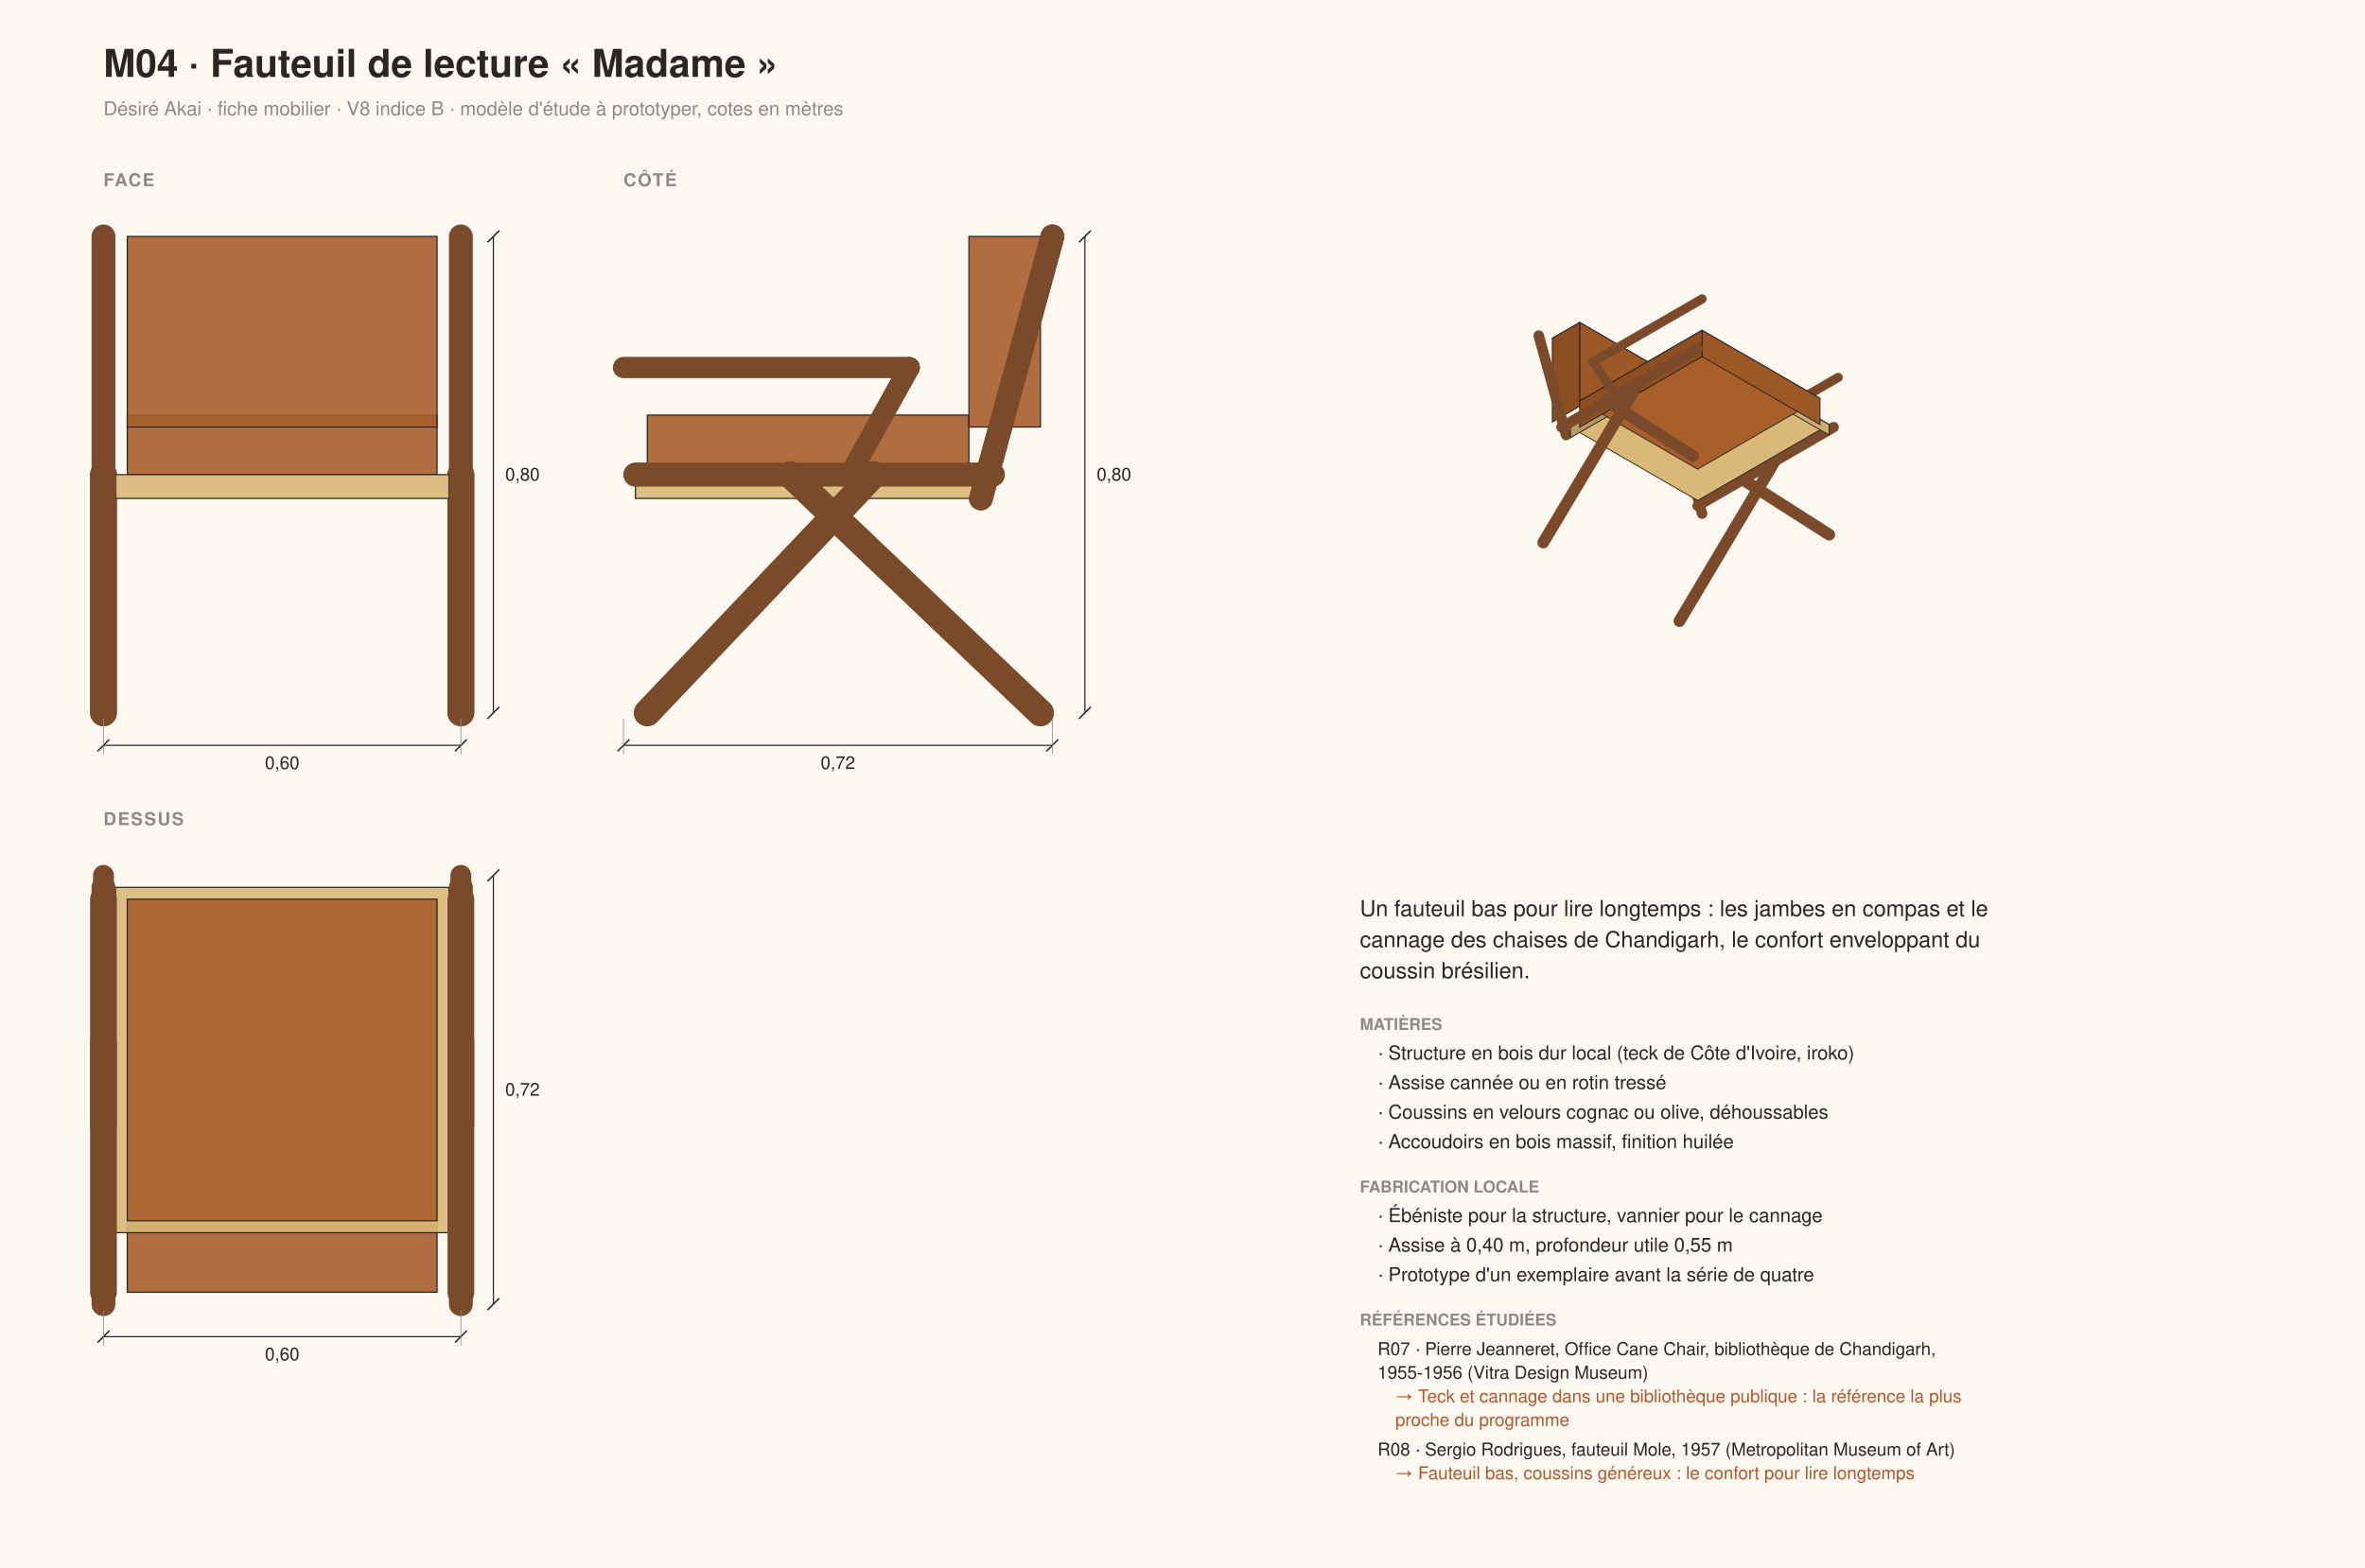
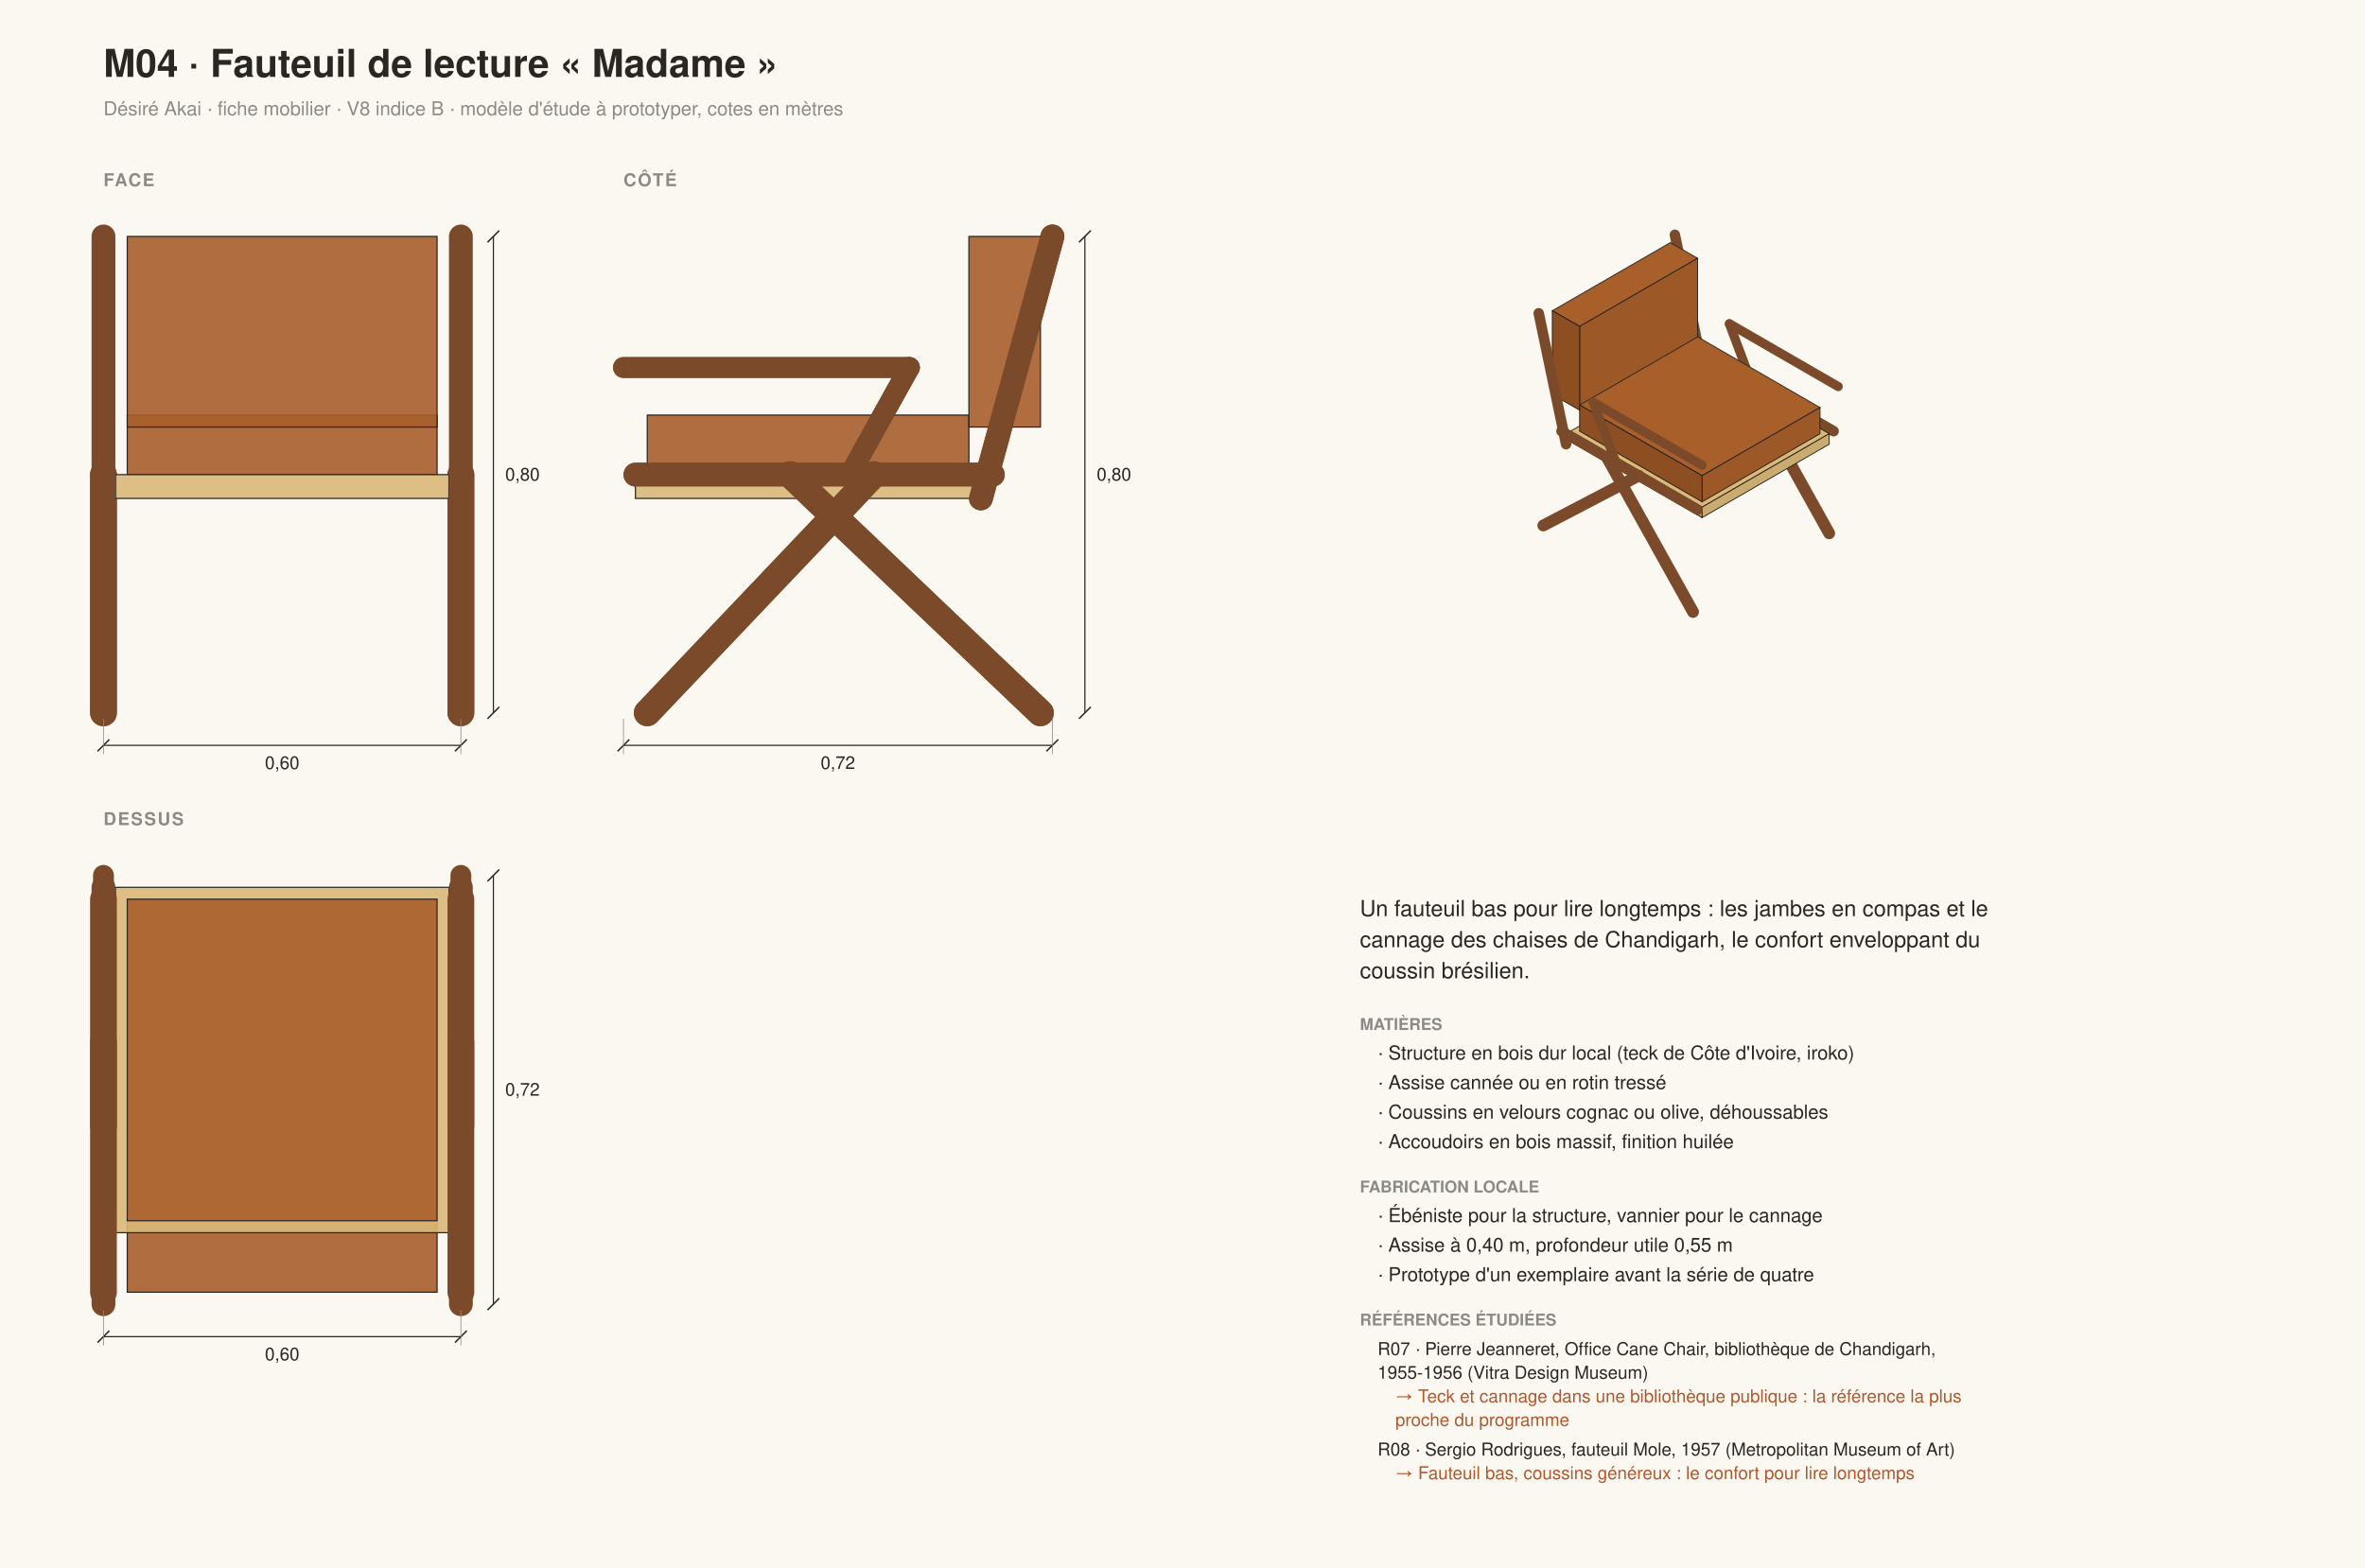
<svg xmlns="http://www.w3.org/2000/svg" viewBox="0 0 1600 1061" width="1600" height="1061">
  <rect width="1600" height="1061" fill="#fbf8f2" />
  <line x1="70.0" y1="248.7" x2="70.0" y2="248.7" stroke="#7a4a2a" stroke-width="14.1" stroke-linecap="round" />
  <line x1="311.8" y1="248.7" x2="311.8" y2="248.7" stroke="#7a4a2a" stroke-width="14.1" stroke-linecap="round" />
  <line x1="70.0" y1="321.2" x2="70.0" y2="321.2" stroke="#7a4a2a" stroke-width="16.1" stroke-linecap="round" />
  <line x1="311.8" y1="321.2" x2="311.8" y2="321.2" stroke="#7a4a2a" stroke-width="16.1" stroke-linecap="round" />
  <line x1="70.0" y1="482.4" x2="70.0" y2="321.2" stroke="#7a4a2a" stroke-width="18.1" stroke-linecap="round" />
  <line x1="311.8" y1="482.4" x2="311.8" y2="321.2" stroke="#7a4a2a" stroke-width="18.1" stroke-linecap="round" />
  <line x1="70.0" y1="482.4" x2="70.0" y2="321.2" stroke="#7a4a2a" stroke-width="18.1" stroke-linecap="round" />
  <line x1="311.8" y1="482.4" x2="311.8" y2="321.2" stroke="#7a4a2a" stroke-width="18.1" stroke-linecap="round" />
  <line x1="70.0" y1="248.7" x2="70.0" y2="321.2" stroke="#7a4a2a" stroke-width="14.1" stroke-linecap="round" />
  <line x1="311.8" y1="248.7" x2="311.8" y2="321.2" stroke="#7a4a2a" stroke-width="14.1" stroke-linecap="round" />
  <rect x="86.1" y="280.9" width="209.6" height="40.3" fill="#a85f2c" fill-opacity="0.9" stroke="#2a2622" stroke-width="0.8" />
  <rect x="86.1" y="160.0" width="209.6" height="129.0" fill="#a85f2c" fill-opacity="0.9" stroke="#2a2622" stroke-width="0.8" />
  <rect x="78.1" y="321.2" width="225.7" height="16.1" fill="#d9b878" fill-opacity="0.9" stroke="#2a2622" stroke-width="0.8" />
  <line x1="70.0" y1="337.3" x2="70.0" y2="160.0" stroke="#7a4a2a" stroke-width="16.1" stroke-linecap="round" />
  <line x1="311.8" y1="337.3" x2="311.8" y2="160.0" stroke="#7a4a2a" stroke-width="16.1" stroke-linecap="round" />
  <text x="70" y="126.0" font-family="Archivo, Helvetica, Arial, sans-serif" font-size="12" font-weight="700" fill="#8b8a86" letter-spacing="1">FACE</text>
  <line x1="70.0" y1="504.4" x2="311.8" y2="504.4" stroke="#2a2622" stroke-width="0.8" />
  <line x1="66.0" y1="508.4" x2="74.0" y2="500.4" stroke="#2a2622" />
  <line x1="70.0" y1="486.4" x2="70.0" y2="510.4" stroke="#8b8a86" stroke-width="0.5" />
  <line x1="307.8" y1="508.4" x2="315.8" y2="500.4" stroke="#2a2622" />
  <line x1="311.8" y1="486.4" x2="311.8" y2="510.4" stroke="#8b8a86" stroke-width="0.5" />
  <text x="190.9" y="520.4" font-family="Archivo, Helvetica, Arial, sans-serif" font-size="12" text-anchor="middle" fill="#2a2622">0,60</text>
  <line x1="333.8" y1="160.0" x2="333.8" y2="482.4" stroke="#2a2622" stroke-width="0.8" />
  <line x1="329.8" y1="164.0" x2="337.8" y2="156.0" stroke="#2a2622" />
  <line x1="329.8" y1="486.4" x2="337.8" y2="478.4" stroke="#2a2622" />
  <text x="341.8" y="325.2" font-family="Archivo, Helvetica, Arial, sans-serif" font-size="12" fill="#2a2622">0,80</text>
  <line x1="437.9" y1="482.4" x2="591.1" y2="321.2" stroke="#7a4a2a" stroke-width="18.1" stroke-linecap="round" />
  <line x1="703.9" y1="482.4" x2="534.6" y2="321.2" stroke="#7a4a2a" stroke-width="18.1" stroke-linecap="round" />
  <line x1="429.9" y1="321.2" x2="671.7" y2="321.2" stroke="#7a4a2a" stroke-width="16.1" stroke-linecap="round" />
  <line x1="421.8" y1="248.7" x2="615.2" y2="248.7" stroke="#7a4a2a" stroke-width="14.1" stroke-linecap="round" />
  <line x1="615.2" y1="248.7" x2="574.9" y2="321.2" stroke="#7a4a2a" stroke-width="14.1" stroke-linecap="round" />
  <line x1="663.6" y1="337.3" x2="712.0" y2="160.0" stroke="#7a4a2a" stroke-width="16.1" stroke-linecap="round" />
  <rect x="429.9" y="321.2" width="233.7" height="16.1" fill="#d9b878" fill-opacity="0.9" stroke="#2a2622" stroke-width="0.8" />
  <rect x="437.9" y="280.9" width="217.6" height="40.3" fill="#a85f2c" fill-opacity="0.9" stroke="#2a2622" stroke-width="0.8" />
  <rect x="655.5" y="160.0" width="48.4" height="129.0" fill="#a85f2c" fill-opacity="0.9" stroke="#2a2622" stroke-width="0.8" />
  <line x1="437.9" y1="482.4" x2="591.1" y2="321.2" stroke="#7a4a2a" stroke-width="18.1" stroke-linecap="round" />
  <line x1="703.9" y1="482.4" x2="534.6" y2="321.2" stroke="#7a4a2a" stroke-width="18.1" stroke-linecap="round" />
  <line x1="429.9" y1="321.2" x2="671.7" y2="321.2" stroke="#7a4a2a" stroke-width="16.1" stroke-linecap="round" />
  <line x1="421.8" y1="248.7" x2="615.2" y2="248.7" stroke="#7a4a2a" stroke-width="14.1" stroke-linecap="round" />
  <line x1="615.2" y1="248.7" x2="574.9" y2="321.2" stroke="#7a4a2a" stroke-width="14.1" stroke-linecap="round" />
  <line x1="663.6" y1="337.3" x2="712.0" y2="160.0" stroke="#7a4a2a" stroke-width="16.1" stroke-linecap="round" />
  <text x="421.8" y="126.0" font-family="Archivo, Helvetica, Arial, sans-serif" font-size="12" font-weight="700" fill="#8b8a86" letter-spacing="1">CÔTÉ</text>
  <line x1="421.8" y1="504.4" x2="711.96" y2="504.4" stroke="#2a2622" stroke-width="0.8" />
  <line x1="417.8" y1="508.4" x2="425.8" y2="500.4" stroke="#2a2622" />
  <line x1="421.8" y1="486.4" x2="421.8" y2="510.4" stroke="#8b8a86" stroke-width="0.5" />
  <line x1="707.96" y1="508.4" x2="715.96" y2="500.4" stroke="#2a2622" />
  <line x1="711.96" y1="486.4" x2="711.96" y2="510.4" stroke="#8b8a86" stroke-width="0.5" />
  <text x="566.88" y="520.4" font-family="Archivo, Helvetica, Arial, sans-serif" font-size="12" text-anchor="middle" fill="#2a2622">0,72</text>
  <line x1="733.96" y1="160.0" x2="733.96" y2="482.4" stroke="#2a2622" stroke-width="0.8" />
  <line x1="729.96" y1="164.0" x2="737.96" y2="156.0" stroke="#2a2622" />
  <line x1="729.96" y1="486.4" x2="737.96" y2="478.4" stroke="#2a2622" />
  <text x="741.96" y="325.2" font-family="Archivo, Helvetica, Arial, sans-serif" font-size="12" fill="#2a2622">0,80</text>
  <rect x="86.1" y="826.1" width="209.6" height="48.4" fill="#a85f2c" fill-opacity="0.9" stroke="#2a2622" stroke-width="0.8" />
  <rect x="78.1" y="600.5" width="225.7" height="233.7" fill="#d9b878" fill-opacity="0.9" stroke="#2a2622" stroke-width="0.8" />
  <rect x="86.1" y="608.5" width="209.6" height="217.6" fill="#a85f2c" fill-opacity="0.9" stroke="#2a2622" stroke-width="0.8" />
  <line x1="70.0" y1="592.4" x2="70.0" y2="785.8" stroke="#7a4a2a" stroke-width="14.1" stroke-linecap="round" />
  <line x1="311.8" y1="592.4" x2="311.8" y2="785.8" stroke="#7a4a2a" stroke-width="14.1" stroke-linecap="round" />
  <line x1="70.0" y1="600.5" x2="70.0" y2="842.3" stroke="#7a4a2a" stroke-width="16.1" stroke-linecap="round" />
  <line x1="70.0" y1="785.8" x2="70.0" y2="745.5" stroke="#7a4a2a" stroke-width="14.1" stroke-linecap="round" />
  <line x1="311.8" y1="600.5" x2="311.8" y2="842.3" stroke="#7a4a2a" stroke-width="16.1" stroke-linecap="round" />
  <line x1="311.8" y1="785.8" x2="311.8" y2="745.5" stroke="#7a4a2a" stroke-width="14.1" stroke-linecap="round" />
  <line x1="70.0" y1="834.2" x2="70.0" y2="882.6" stroke="#7a4a2a" stroke-width="16.1" stroke-linecap="round" />
  <line x1="311.8" y1="834.2" x2="311.8" y2="882.6" stroke="#7a4a2a" stroke-width="16.1" stroke-linecap="round" />
  <line x1="70.0" y1="608.5" x2="70.0" y2="761.7" stroke="#7a4a2a" stroke-width="18.1" stroke-linecap="round" />
  <line x1="70.0" y1="874.5" x2="70.0" y2="705.2" stroke="#7a4a2a" stroke-width="18.1" stroke-linecap="round" />
  <line x1="311.8" y1="608.5" x2="311.8" y2="761.7" stroke="#7a4a2a" stroke-width="18.1" stroke-linecap="round" />
  <line x1="311.8" y1="874.5" x2="311.8" y2="705.2" stroke="#7a4a2a" stroke-width="18.1" stroke-linecap="round" />
  <text x="70" y="558.4" font-family="Archivo, Helvetica, Arial, sans-serif" font-size="12" font-weight="700" fill="#8b8a86" letter-spacing="1">DESSUS</text>
  <line x1="70.0" y1="904.56" x2="311.8" y2="904.56" stroke="#2a2622" stroke-width="0.8" />
  <line x1="66.0" y1="908.56" x2="74.0" y2="900.56" stroke="#2a2622" />
  <line x1="70.0" y1="886.56" x2="70.0" y2="910.56" stroke="#8b8a86" stroke-width="0.5" />
  <line x1="307.8" y1="908.56" x2="315.8" y2="900.56" stroke="#2a2622" />
  <line x1="311.8" y1="886.56" x2="311.8" y2="910.56" stroke="#8b8a86" stroke-width="0.5" />
  <text x="190.9" y="920.56" font-family="Archivo, Helvetica, Arial, sans-serif" font-size="12" text-anchor="middle" fill="#2a2622">0,60</text>
  <line x1="333.8" y1="592.4" x2="333.8" y2="882.56" stroke="#2a2622" stroke-width="0.8" />
  <line x1="329.8" y1="596.4" x2="337.8" y2="588.4" stroke="#2a2622" />
  <line x1="329.8" y1="886.56" x2="337.8" y2="878.56" stroke="#2a2622" />
  <text x="341.8" y="741.48" font-family="Archivo, Helvetica, Arial, sans-serif" font-size="12" fill="#2a2622">0,72</text>
-   <line x1="1151.5" y1="347.6" x2="1133.1" y2="280.3" stroke="#7a4a2a" stroke-width="7.1" stroke-linecap="round" />
-   <line x1="1136.2" y1="420.3" x2="1200.6" y2="312.2" stroke="#7a4a2a" stroke-width="8.0" stroke-linecap="round" />
-   <line x1="1170.0" y1="298.0" x2="1185.3" y2="321.0" stroke="#7a4a2a" stroke-width="6.2" stroke-linecap="round" />
-   <line x1="1240.5" y1="289.1" x2="1148.5" y2="342.3" stroke="#7a4a2a" stroke-width="7.1" stroke-linecap="round" />
-   <line x1="1243.6" y1="255.4" x2="1170.0" y2="298.0" stroke="#7a4a2a" stroke-width="6.2" stroke-linecap="round" />
-   <line x1="1237.5" y1="361.8" x2="1179.2" y2="324.6" stroke="#7a4a2a" stroke-width="8.0" stroke-linecap="round" />
-   <polygon points="1068.7,218.2 1148.5,264.3 1130.0,274.9 1050.2,228.9" fill="#a85f2c" fill-opacity="1" stroke="#2a2622" stroke-width="0.6" style="filter:brightness(1.0)" />
-   <polygon points="1068.7,274.9 1148.5,321.0 1148.5,264.3 1068.7,218.2" fill="#a85f2c" fill-opacity="1" stroke="#2a2622" stroke-width="0.6" style="filter:brightness(0.85)" />
-   <polygon points="1068.7,274.9 1050.2,285.6 1050.2,228.9 1068.7,218.2" fill="#a85f2c" fill-opacity="1" stroke="#2a2622" stroke-width="0.6" style="filter:brightness(0.68)" />
-   <line x1="1059.5" y1="294.4" x2="1041.0" y2="227.1" stroke="#7a4a2a" stroke-width="7.1" stroke-linecap="round" />
-   <polygon points="1151.5,237.7 1237.5,287.3 1148.5,338.7 1062.5,289.1" fill="#d9b878" fill-opacity="1" stroke="#2a2622" stroke-width="0.6" style="filter:brightness(1.0)" />
-   <polygon points="1151.5,244.8 1237.5,294.4 1237.5,287.3 1151.5,237.7" fill="#d9b878" fill-opacity="1" stroke="#2a2622" stroke-width="0.6" style="filter:brightness(0.85)" />
-   <polygon points="1151.5,244.8 1062.5,296.2 1062.5,289.1 1151.5,237.7" fill="#d9b878" fill-opacity="1" stroke="#2a2622" stroke-width="0.6" style="filter:brightness(0.68)" />
-   <polygon points="1151.5,223.5 1231.3,269.6 1148.5,317.5 1068.7,271.4" fill="#a85f2c" fill-opacity="1" stroke="#2a2622" stroke-width="0.6" style="filter:brightness(1.0)" />
-   <polygon points="1151.5,241.3 1231.3,287.3 1231.3,269.6 1151.5,223.5" fill="#a85f2c" fill-opacity="1" stroke="#2a2622" stroke-width="0.6" style="filter:brightness(0.85)" />
-   <polygon points="1151.5,241.3 1068.7,289.1 1068.7,271.4 1151.5,223.5" fill="#a85f2c" fill-opacity="1" stroke="#2a2622" stroke-width="0.6" style="filter:brightness(0.68)" />
-   <line x1="1044.1" y1="367.1" x2="1108.6" y2="259.0" stroke="#7a4a2a" stroke-width="8.0" stroke-linecap="round" />
-   <line x1="1077.9" y1="244.8" x2="1093.2" y2="267.8" stroke="#7a4a2a" stroke-width="6.2" stroke-linecap="round" />
-   <line x1="1148.5" y1="235.9" x2="1056.4" y2="289.1" stroke="#7a4a2a" stroke-width="7.1" stroke-linecap="round" />
-   <line x1="1151.5" y1="202.3" x2="1077.9" y2="244.8" stroke="#7a4a2a" stroke-width="6.2" stroke-linecap="round" />
-   <line x1="1145.4" y1="308.6" x2="1087.1" y2="271.4" stroke="#7a4a2a" stroke-width="8.0" stroke-linecap="round" />
+   <line x1="1151.5" y1="247.5" x2="1133.1" y2="158.9" stroke="#7a4a2a" stroke-width="7.1" stroke-linecap="round" />
+   <line x1="1136.2" y1="302.4" x2="1200.6" y2="268.7" stroke="#7a4a2a" stroke-width="8.0" stroke-linecap="round" />
+   <line x1="1170.0" y1="219.1" x2="1185.3" y2="259.9" stroke="#7a4a2a" stroke-width="6.2" stroke-linecap="round" />
+   <line x1="1240.5" y1="291.8" x2="1148.5" y2="238.6" stroke="#7a4a2a" stroke-width="7.1" stroke-linecap="round" />
+   <line x1="1243.6" y1="261.6" x2="1170.0" y2="219.1" stroke="#7a4a2a" stroke-width="6.2" stroke-linecap="round" />
+   <line x1="1237.5" y1="360.9" x2="1179.2" y2="256.3" stroke="#7a4a2a" stroke-width="8.0" stroke-linecap="round" />
+   <polygon points="1068.7,220.9 1148.5,174.8 1130.0,164.2 1050.2,210.3" fill="#a85f2c" fill-opacity="1" stroke="#2a2622" stroke-width="0.6" style="filter:brightness(1.0)" />
+   <polygon points="1068.7,277.6 1148.5,231.5 1148.5,174.8 1068.7,220.9" fill="#a85f2c" fill-opacity="1" stroke="#2a2622" stroke-width="0.6" style="filter:brightness(0.85)" />
+   <polygon points="1068.7,277.6 1050.2,267.0 1050.2,210.3 1068.7,220.9" fill="#a85f2c" fill-opacity="1" stroke="#2a2622" stroke-width="0.6" style="filter:brightness(0.68)" />
+   <line x1="1059.5" y1="300.6" x2="1041.0" y2="212.0" stroke="#7a4a2a" stroke-width="7.1" stroke-linecap="round" />
+   <polygon points="1151.5,343.2 1237.5,293.5 1148.5,242.2 1062.5,291.8" fill="#d9b878" fill-opacity="1" stroke="#2a2622" stroke-width="0.6" style="filter:brightness(1.0)" />
+   <polygon points="1151.5,350.3 1237.5,300.6 1237.5,293.5 1151.5,343.2" fill="#d9b878" fill-opacity="1" stroke="#2a2622" stroke-width="0.6" style="filter:brightness(0.85)" />
+   <polygon points="1151.5,350.3 1062.5,298.9 1062.5,291.8 1151.5,343.2" fill="#d9b878" fill-opacity="1" stroke="#2a2622" stroke-width="0.6" style="filter:brightness(0.68)" />
+   <polygon points="1151.5,321.9 1231.3,275.8 1148.5,228.0 1068.7,274.1" fill="#a85f2c" fill-opacity="1" stroke="#2a2622" stroke-width="0.6" style="filter:brightness(1.0)" />
+   <polygon points="1151.5,339.6 1231.3,293.5 1231.3,275.8 1151.5,321.9" fill="#a85f2c" fill-opacity="1" stroke="#2a2622" stroke-width="0.6" style="filter:brightness(0.85)" />
+   <polygon points="1151.5,339.6 1068.7,291.8 1068.7,274.1 1151.5,321.9" fill="#a85f2c" fill-opacity="1" stroke="#2a2622" stroke-width="0.6" style="filter:brightness(0.68)" />
+   <line x1="1044.1" y1="355.6" x2="1108.6" y2="321.9" stroke="#7a4a2a" stroke-width="8.0" stroke-linecap="round" />
+   <line x1="1077.9" y1="272.3" x2="1093.2" y2="313.0" stroke="#7a4a2a" stroke-width="6.2" stroke-linecap="round" />
+   <line x1="1148.5" y1="344.9" x2="1056.4" y2="291.8" stroke="#7a4a2a" stroke-width="7.1" stroke-linecap="round" />
+   <line x1="1151.5" y1="314.8" x2="1077.9" y2="272.3" stroke="#7a4a2a" stroke-width="6.2" stroke-linecap="round" />
+   <line x1="1145.4" y1="414.1" x2="1087.1" y2="309.5" stroke="#7a4a2a" stroke-width="8.0" stroke-linecap="round" />
  <text x="70" y="52" font-family="Archivo, Helvetica, Arial, sans-serif" font-size="26" font-weight="700" fill="#2a2622" text-anchor="start">M04 · Fauteuil de lecture « Madame »</text>
  <text x="70" y="78" font-family="Archivo, Helvetica, Arial, sans-serif" font-size="13" font-weight="400" fill="#8b8a86" text-anchor="start">Désiré Akai · fiche mobilier · V8 indice B · modèle d'étude à prototyper, cotes en mètres</text>
  <text x="920" y="620" font-family="Archivo, Helvetica, Arial, sans-serif" font-size="15" font-weight="400" fill="#2a2622" text-anchor="start">Un fauteuil bas pour lire longtemps : les jambes en compas et le</text>
  <text x="920" y="641" font-family="Archivo, Helvetica, Arial, sans-serif" font-size="15" font-weight="400" fill="#2a2622" text-anchor="start">cannage des chaises de Chandigarh, le confort enveloppant du</text>
  <text x="920" y="662" font-family="Archivo, Helvetica, Arial, sans-serif" font-size="15" font-weight="400" fill="#2a2622" text-anchor="start">coussin brésilien.</text>
  <text x="920" y="697" font-family="Archivo, Helvetica, Arial, sans-serif" font-size="11" font-weight="700" fill="#8b8a86" text-anchor="start">MATIÈRES</text>
  <text x="932" y="717" font-family="Archivo, Helvetica, Arial, sans-serif" font-size="13" font-weight="400" fill="#2a2622" text-anchor="start">· Structure en bois dur local (teck de Côte d'Ivoire, iroko)</text>
  <text x="932" y="737" font-family="Archivo, Helvetica, Arial, sans-serif" font-size="13" font-weight="400" fill="#2a2622" text-anchor="start">· Assise cannée ou en rotin tressé</text>
  <text x="932" y="757" font-family="Archivo, Helvetica, Arial, sans-serif" font-size="13" font-weight="400" fill="#2a2622" text-anchor="start">· Coussins en velours cognac ou olive, déhoussables</text>
  <text x="932" y="777" font-family="Archivo, Helvetica, Arial, sans-serif" font-size="13" font-weight="400" fill="#2a2622" text-anchor="start">· Accoudoirs en bois massif, finition huilée</text>
  <text x="920" y="807" font-family="Archivo, Helvetica, Arial, sans-serif" font-size="11" font-weight="700" fill="#8b8a86" text-anchor="start">FABRICATION LOCALE</text>
  <text x="932" y="827" font-family="Archivo, Helvetica, Arial, sans-serif" font-size="13" font-weight="400" fill="#2a2622" text-anchor="start">· Ébéniste pour la structure, vannier pour le cannage</text>
  <text x="932" y="847" font-family="Archivo, Helvetica, Arial, sans-serif" font-size="13" font-weight="400" fill="#2a2622" text-anchor="start">· Assise à 0,40 m, profondeur utile 0,55 m</text>
  <text x="932" y="867" font-family="Archivo, Helvetica, Arial, sans-serif" font-size="13" font-weight="400" fill="#2a2622" text-anchor="start">· Prototype d'un exemplaire avant la série de quatre</text>
  <text x="920" y="897" font-family="Archivo, Helvetica, Arial, sans-serif" font-size="11" font-weight="700" fill="#8b8a86" text-anchor="start">RÉFÉRENCES ÉTUDIÉES</text>
  <text x="932" y="917" font-family="Archivo, Helvetica, Arial, sans-serif" font-size="12" font-weight="400" fill="#2a2622" text-anchor="start">R07 · Pierre Jeanneret, Office Cane Chair, bibliothèque de Chandigarh,</text>
  <text x="932" y="933" font-family="Archivo, Helvetica, Arial, sans-serif" font-size="12" font-weight="400" fill="#2a2622" text-anchor="start">1955-1956 (Vitra Design Museum)</text>
  <text x="944" y="949" font-family="Archivo, Helvetica, Arial, sans-serif" font-size="12" font-weight="400" fill="#b0582b" text-anchor="start">→ Teck et cannage dans une bibliothèque publique : la référence la plus</text>
  <text x="944" y="965" font-family="Archivo, Helvetica, Arial, sans-serif" font-size="12" font-weight="400" fill="#b0582b" text-anchor="start">proche du programme</text>
  <text x="932" y="985" font-family="Archivo, Helvetica, Arial, sans-serif" font-size="12" font-weight="400" fill="#2a2622" text-anchor="start">R08 · Sergio Rodrigues, fauteuil Mole, 1957 (Metropolitan Museum of Art)</text>
  <text x="944" y="1001" font-family="Archivo, Helvetica, Arial, sans-serif" font-size="12" font-weight="400" fill="#b0582b" text-anchor="start">→ Fauteuil bas, coussins généreux : le confort pour lire longtemps</text>
</svg>
